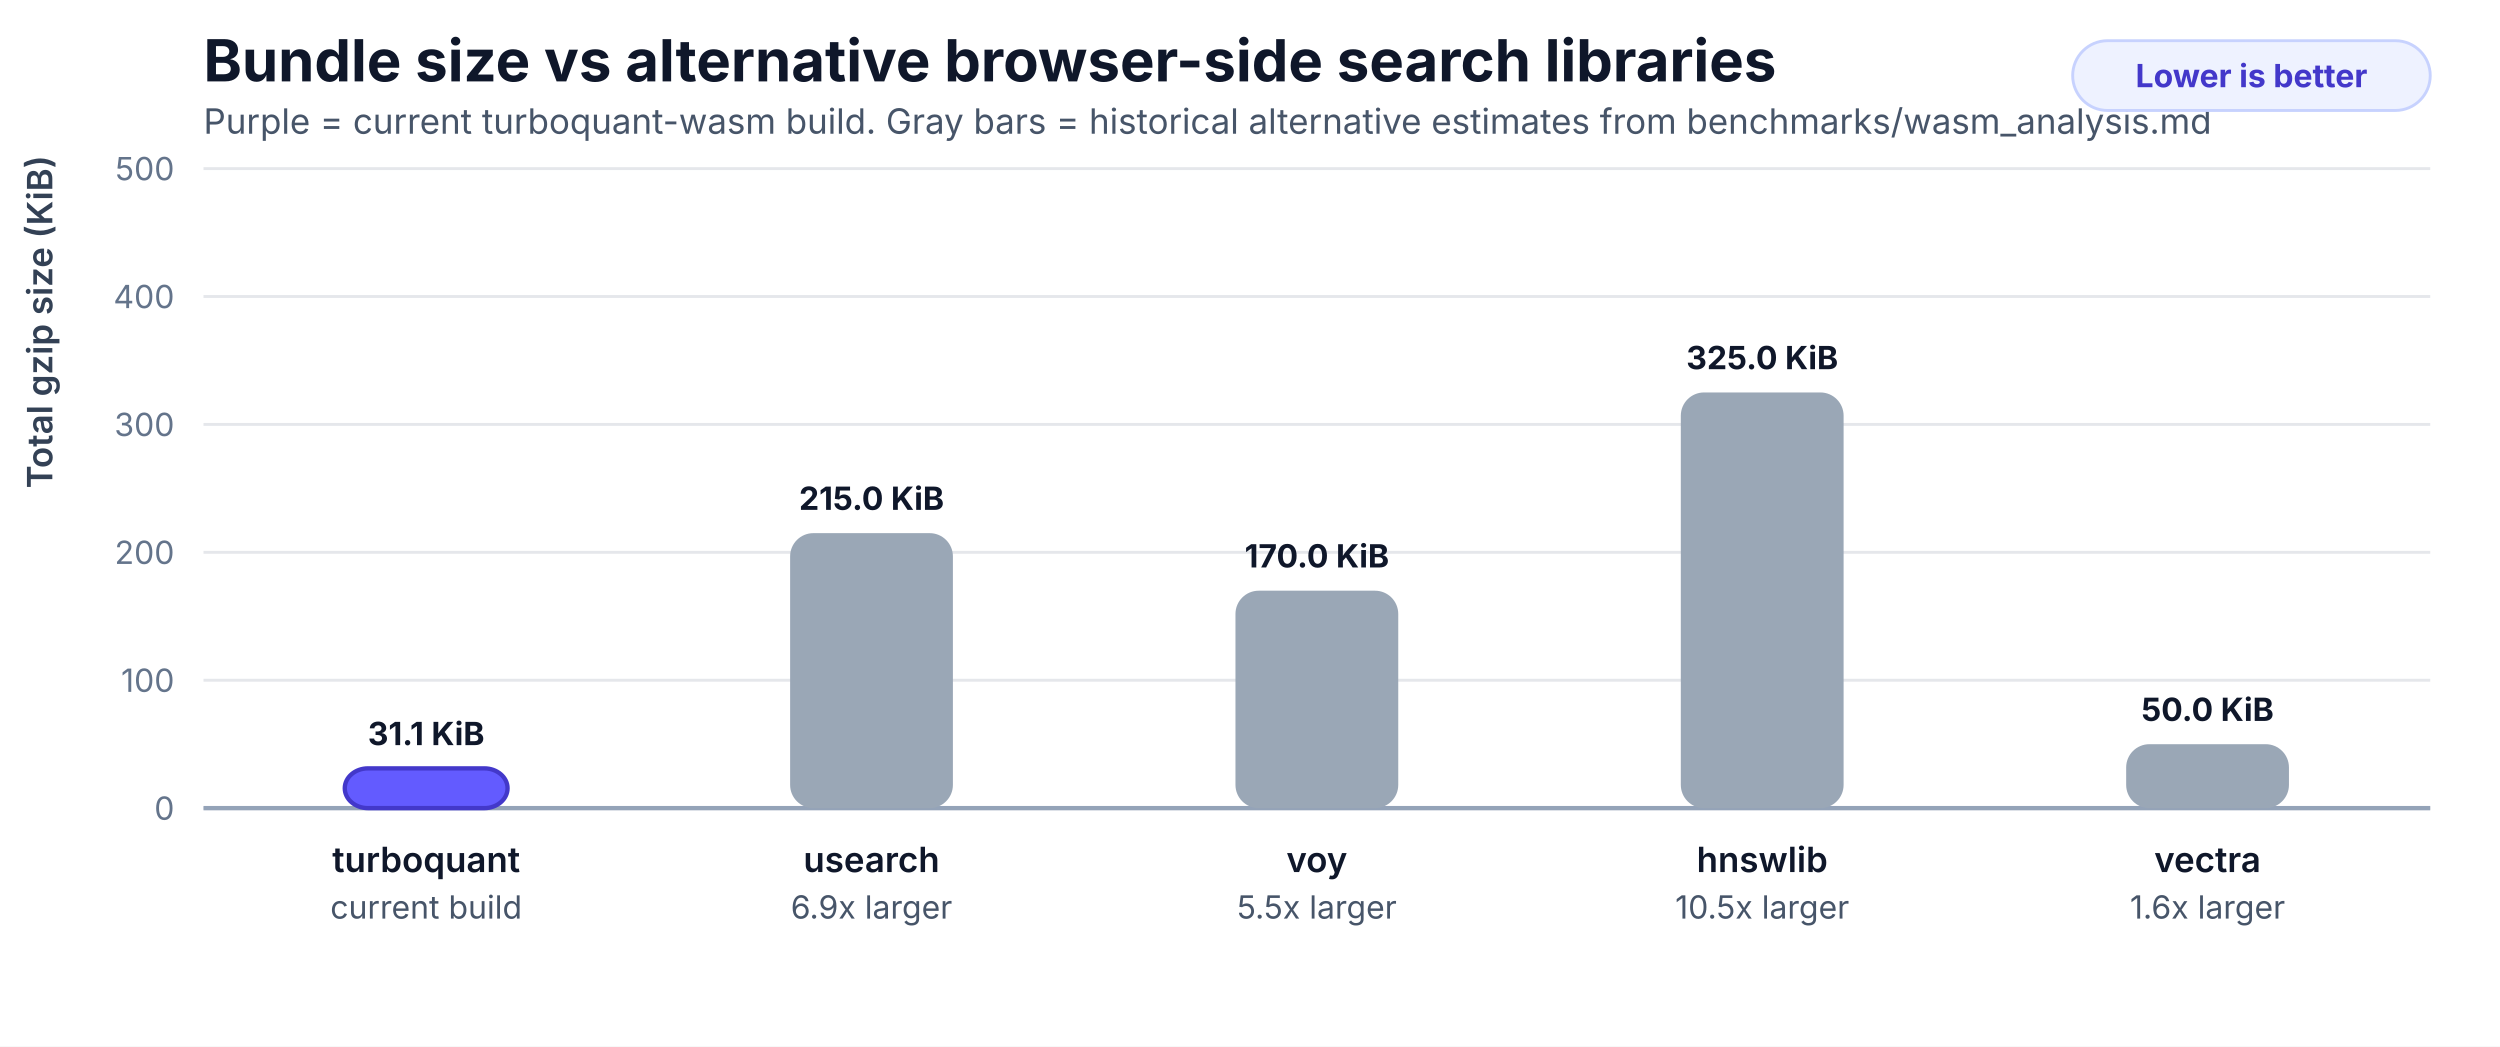
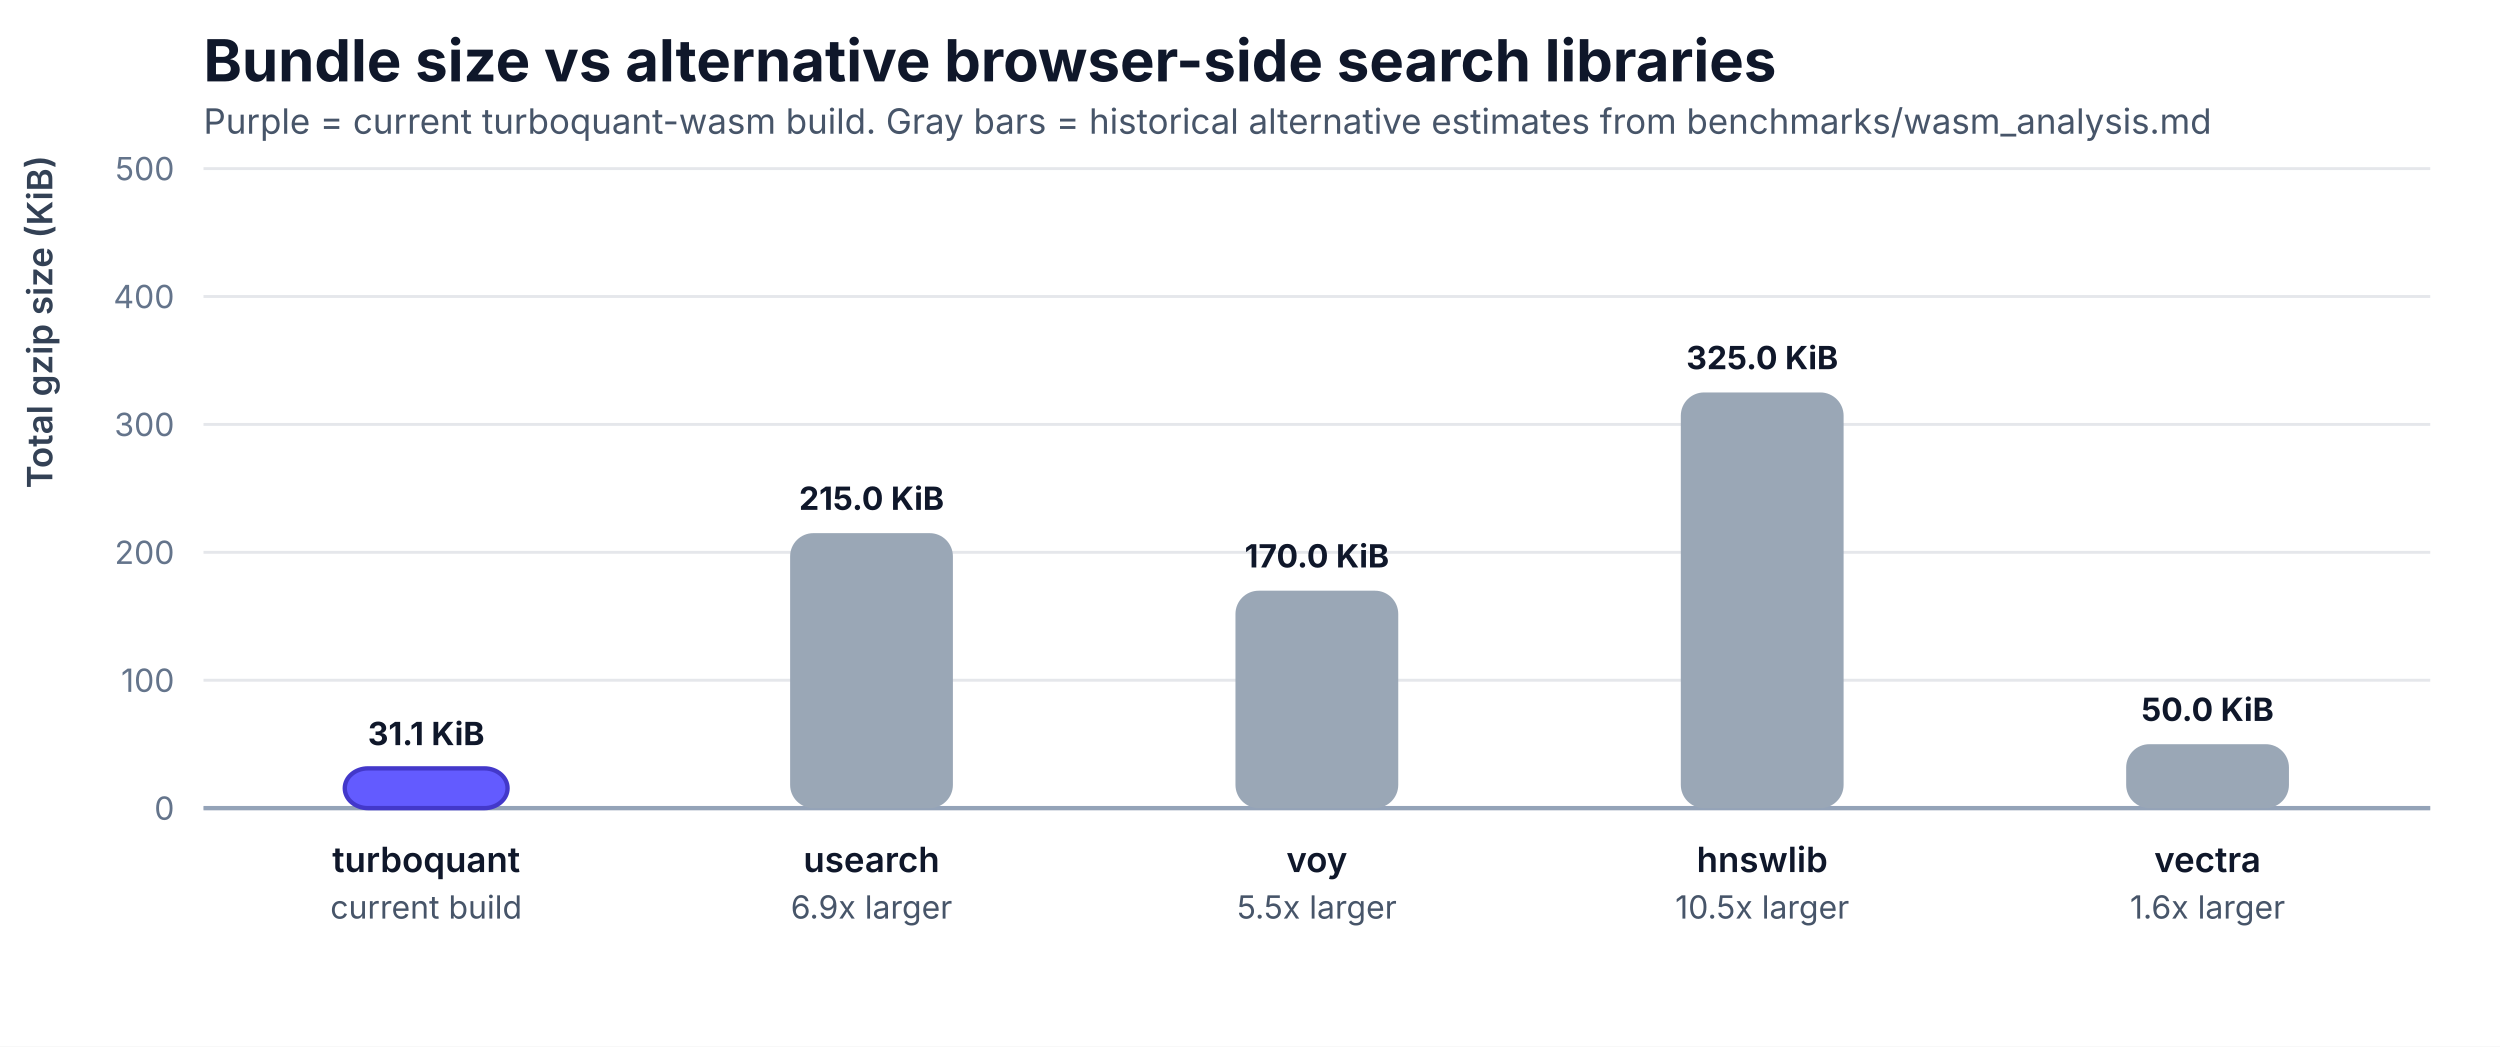
<svg xmlns="http://www.w3.org/2000/svg" width="860" height="360" viewBox="0 0 860 360" role="img" aria-label="Bundle size vs alternative browser-side search libraries">
  <style>
    .title { font: 700 20px -apple-system, BlinkMacSystemFont, "Segoe UI", sans-serif; fill: #0f172a; }
    .subtitle { font: 400 12px -apple-system, BlinkMacSystemFont, "Segoe UI", sans-serif; fill: #475569; }
    .label { font: 600 12px -apple-system, BlinkMacSystemFont, "Segoe UI", sans-serif; fill: #0f172a; }
    .secondary { font: 400 11px -apple-system, BlinkMacSystemFont, "Segoe UI", sans-serif; fill: #475569; }
    .tick { font: 400 11px -apple-system, BlinkMacSystemFont, "Segoe UI", sans-serif; fill: #64748b; }
    .value { font: 700 11px -apple-system, BlinkMacSystemFont, "Segoe UI", sans-serif; fill: #0f172a; }
    .axis { font: 600 12px -apple-system, BlinkMacSystemFont, "Segoe UI", sans-serif; fill: #334155; }
-     .badge { font: 700 11px -apple-system, BlinkMacSystemFont, "Segoe UI", sans-serif; fill: #4338ca; }
  </style>
  <rect width="100%" height="100%" fill="#ffffff" />
  <text x="70" y="28" class="title">Bundle size vs alternative browser-side search libraries</text>
  <text x="70" y="46" class="subtitle">Purple = current turboquant-wasm build. Gray bars = historical alternative estimates from benchmarks/wasm_analysis.md</text>
-   <rect x="713" y="14" width="123" height="24" rx="12" fill="#eef2ff" stroke="#c7d2fe" stroke-width="1" />
-   <text x="774.5" y="30" text-anchor="middle" class="badge">Lower is better</text>
  <text x="18" y="168" transform="rotate(-90, 18, 168)" class="axis">Total gzip size (KiB)</text>
  <line x1="70" y1="278" x2="836" y2="278" stroke="#e5e7eb" stroke-width="1" />
  <text x="60" y="282" text-anchor="end" class="tick">0</text>
  <line x1="70" y1="234" x2="836" y2="234" stroke="#e5e7eb" stroke-width="1" />
  <text x="60" y="238" text-anchor="end" class="tick">100</text>
  <line x1="70" y1="190" x2="836" y2="190" stroke="#e5e7eb" stroke-width="1" />
  <text x="60" y="194" text-anchor="end" class="tick">200</text>
  <line x1="70" y1="146" x2="836" y2="146" stroke="#e5e7eb" stroke-width="1" />
  <text x="60" y="150" text-anchor="end" class="tick">300</text>
  <line x1="70" y1="102" x2="836" y2="102" stroke="#e5e7eb" stroke-width="1" />
  <text x="60" y="106" text-anchor="end" class="tick">400</text>
  <line x1="70" y1="58" x2="836" y2="58" stroke="#e5e7eb" stroke-width="1" />
  <text x="60" y="62" text-anchor="end" class="tick">500</text>
  <line x1="70" y1="278" x2="836" y2="278" stroke="#94a3b8" stroke-width="1.5" />
  <rect x="118.6" y="264.316" width="56" height="13.684" rx="8" fill="#635bff" stroke="#4338ca" stroke-width="1.5" />
  <text x="146.6" y="256.316" text-anchor="middle" class="value" fill="#4338ca">31.1 KiB</text>
  <text x="146.6" y="300" text-anchor="middle" class="label" fill="#4338ca">turboquant</text>
  <text x="146.6" y="316" text-anchor="middle" class="secondary" fill="#4338ca">current build</text>
  <rect x="271.8" y="183.4" width="56" height="94.6" rx="8" fill="#9aa7b6" stroke="none" stroke-width="0" />
  <text x="299.8" y="175.4" text-anchor="middle" class="value" fill="#0f172a">215.0 KiB</text>
  <text x="299.8" y="300" text-anchor="middle" class="label" fill="#0f172a">usearch</text>
  <text x="299.8" y="316" text-anchor="middle" class="secondary" fill="#64748b">6.9x larger</text>
  <rect x="425" y="203.2" width="56" height="74.8" rx="8" fill="#9aa7b6" stroke="none" stroke-width="0" />
  <text x="453" y="195.2" text-anchor="middle" class="value" fill="#0f172a">170.0 KiB</text>
  <text x="453" y="300" text-anchor="middle" class="label" fill="#0f172a">voy</text>
  <text x="453" y="316" text-anchor="middle" class="secondary" fill="#64748b">5.5x larger</text>
  <rect x="578.2" y="135" width="56" height="143" rx="8" fill="#9aa7b6" stroke="none" stroke-width="0" />
  <text x="606.2" y="127" text-anchor="middle" class="value" fill="#0f172a">325.0 KiB</text>
  <text x="606.2" y="300" text-anchor="middle" class="label" fill="#0f172a">hnswlib</text>
  <text x="606.2" y="316" text-anchor="middle" class="secondary" fill="#64748b">10.5x larger</text>
  <rect x="731.4" y="256" width="56" height="22" rx="8" fill="#9aa7b6" stroke="none" stroke-width="0" />
  <text x="759.4" y="248" text-anchor="middle" class="value" fill="#0f172a">50.0 KiB</text>
  <text x="759.4" y="300" text-anchor="middle" class="label" fill="#0f172a">vectra</text>
  <text x="759.4" y="316" text-anchor="middle" class="secondary" fill="#64748b">1.6x larger</text>
</svg>
